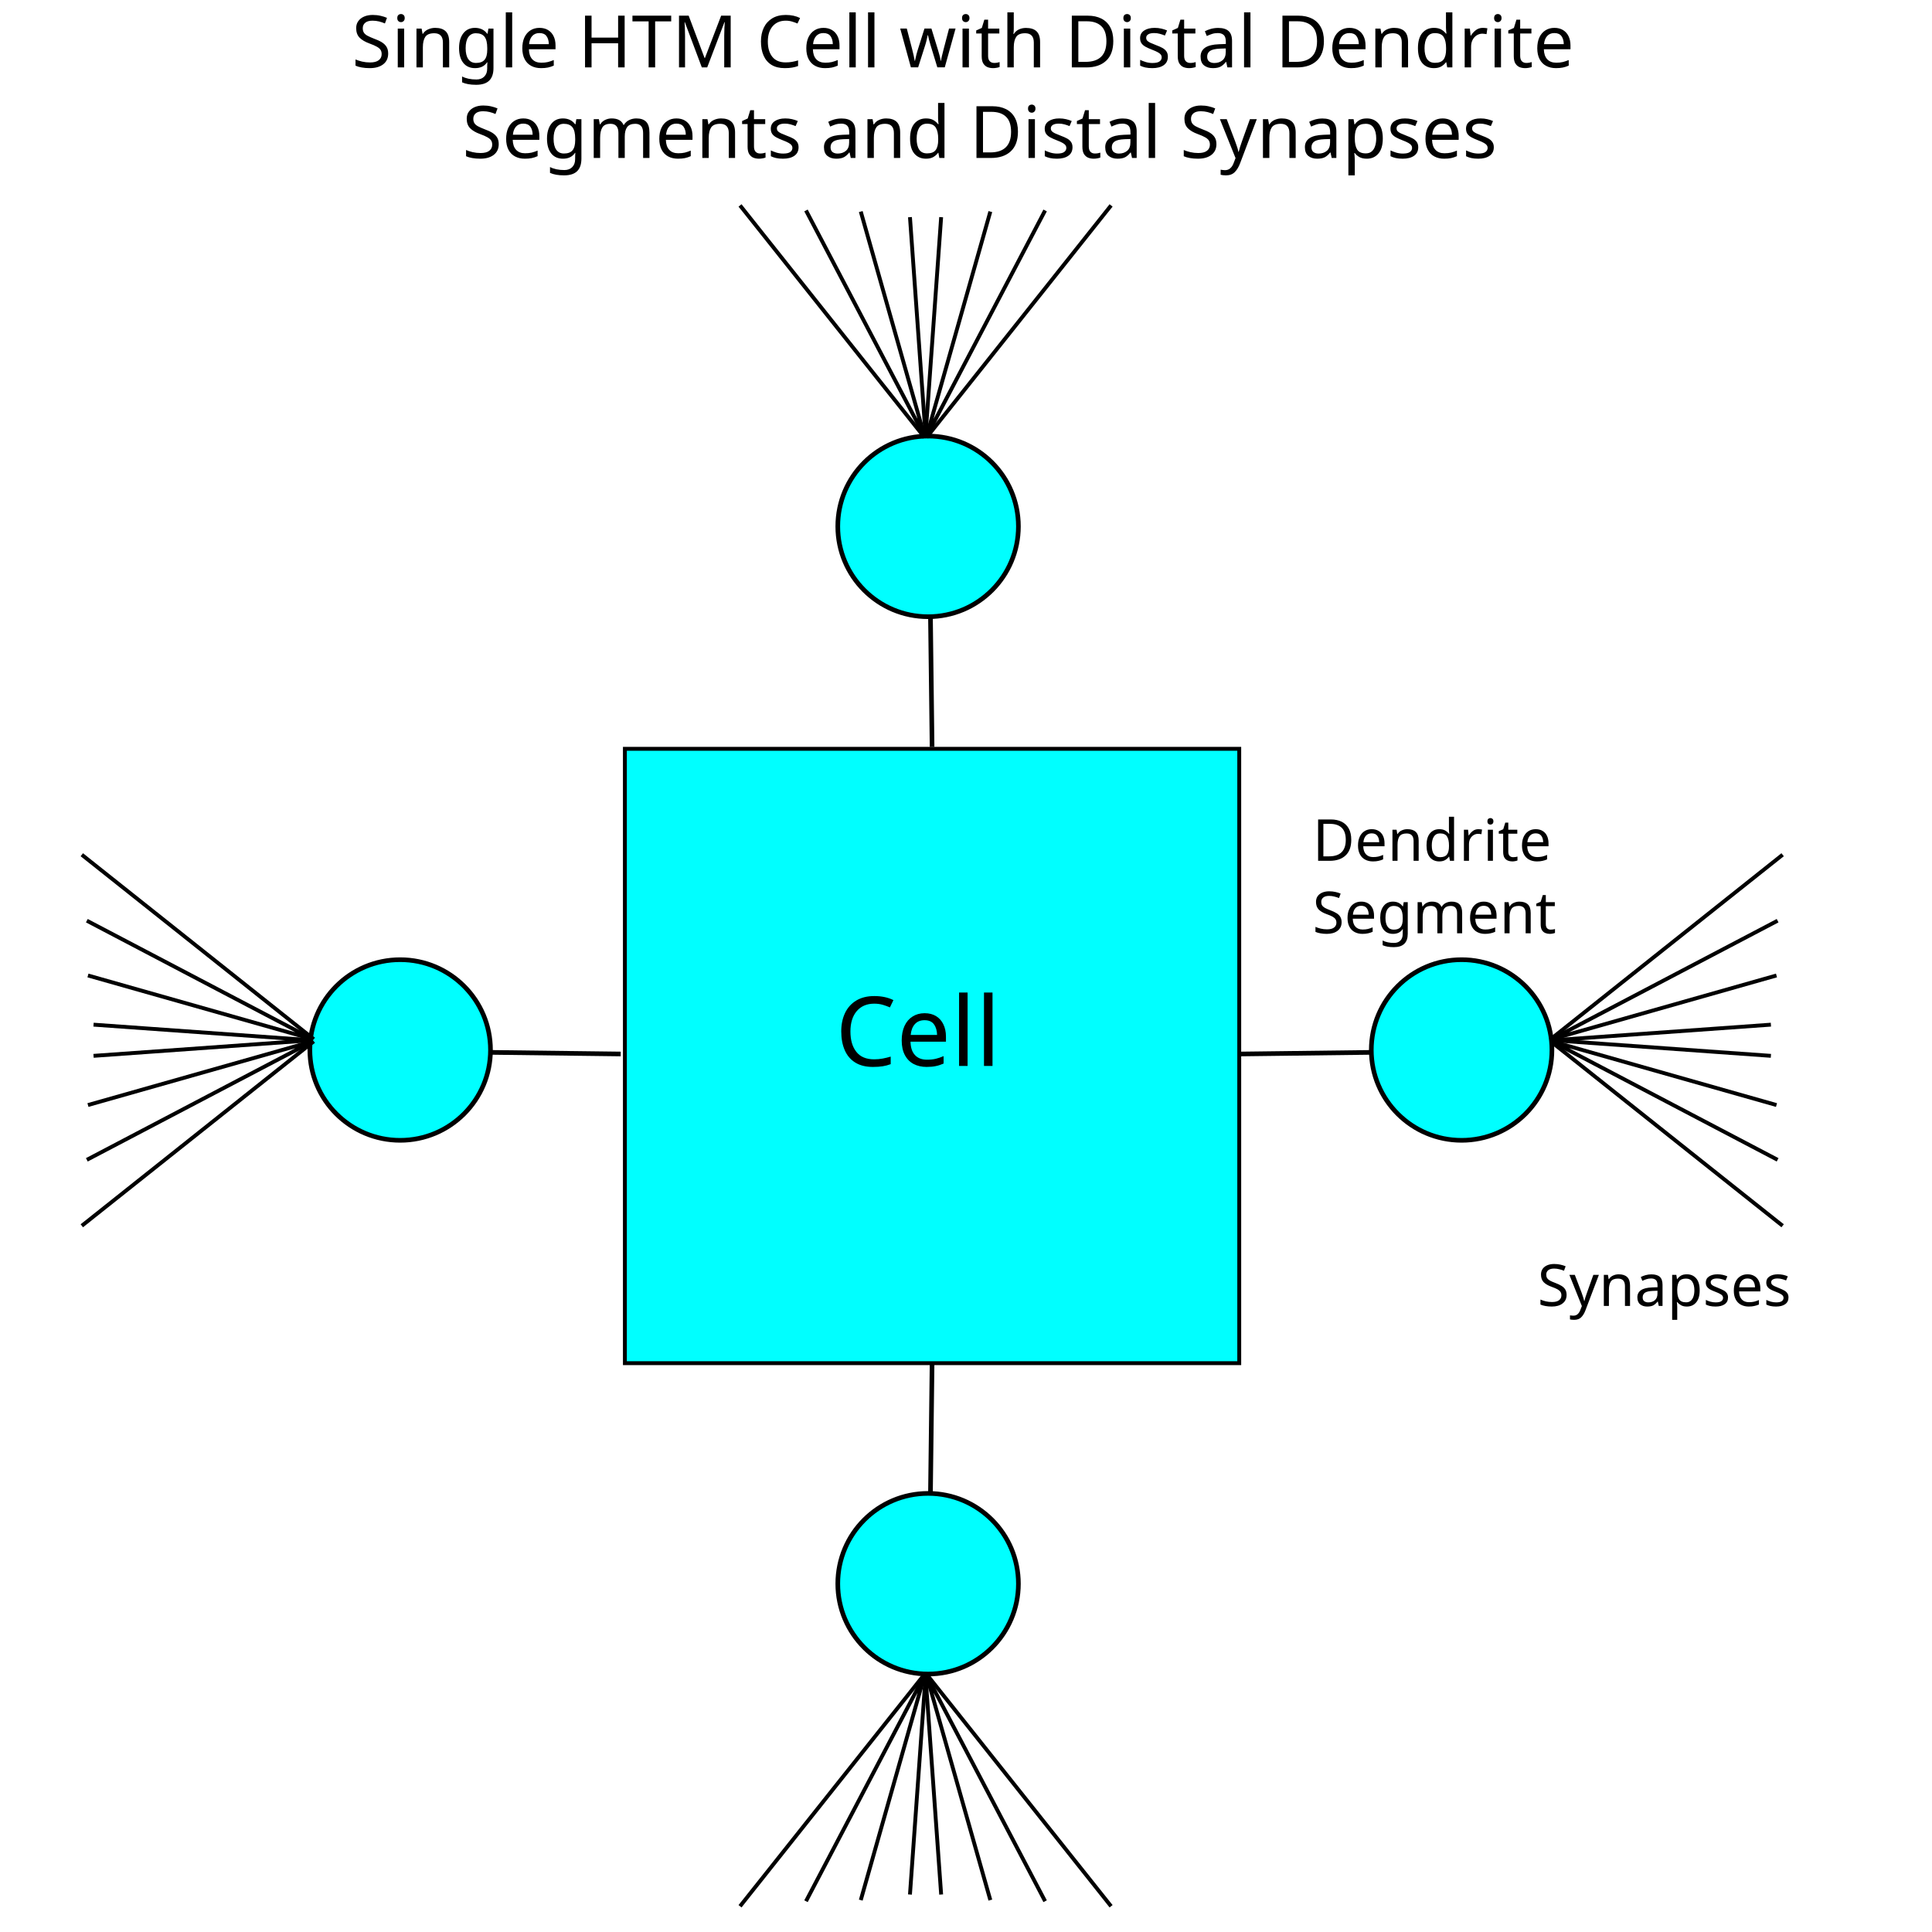
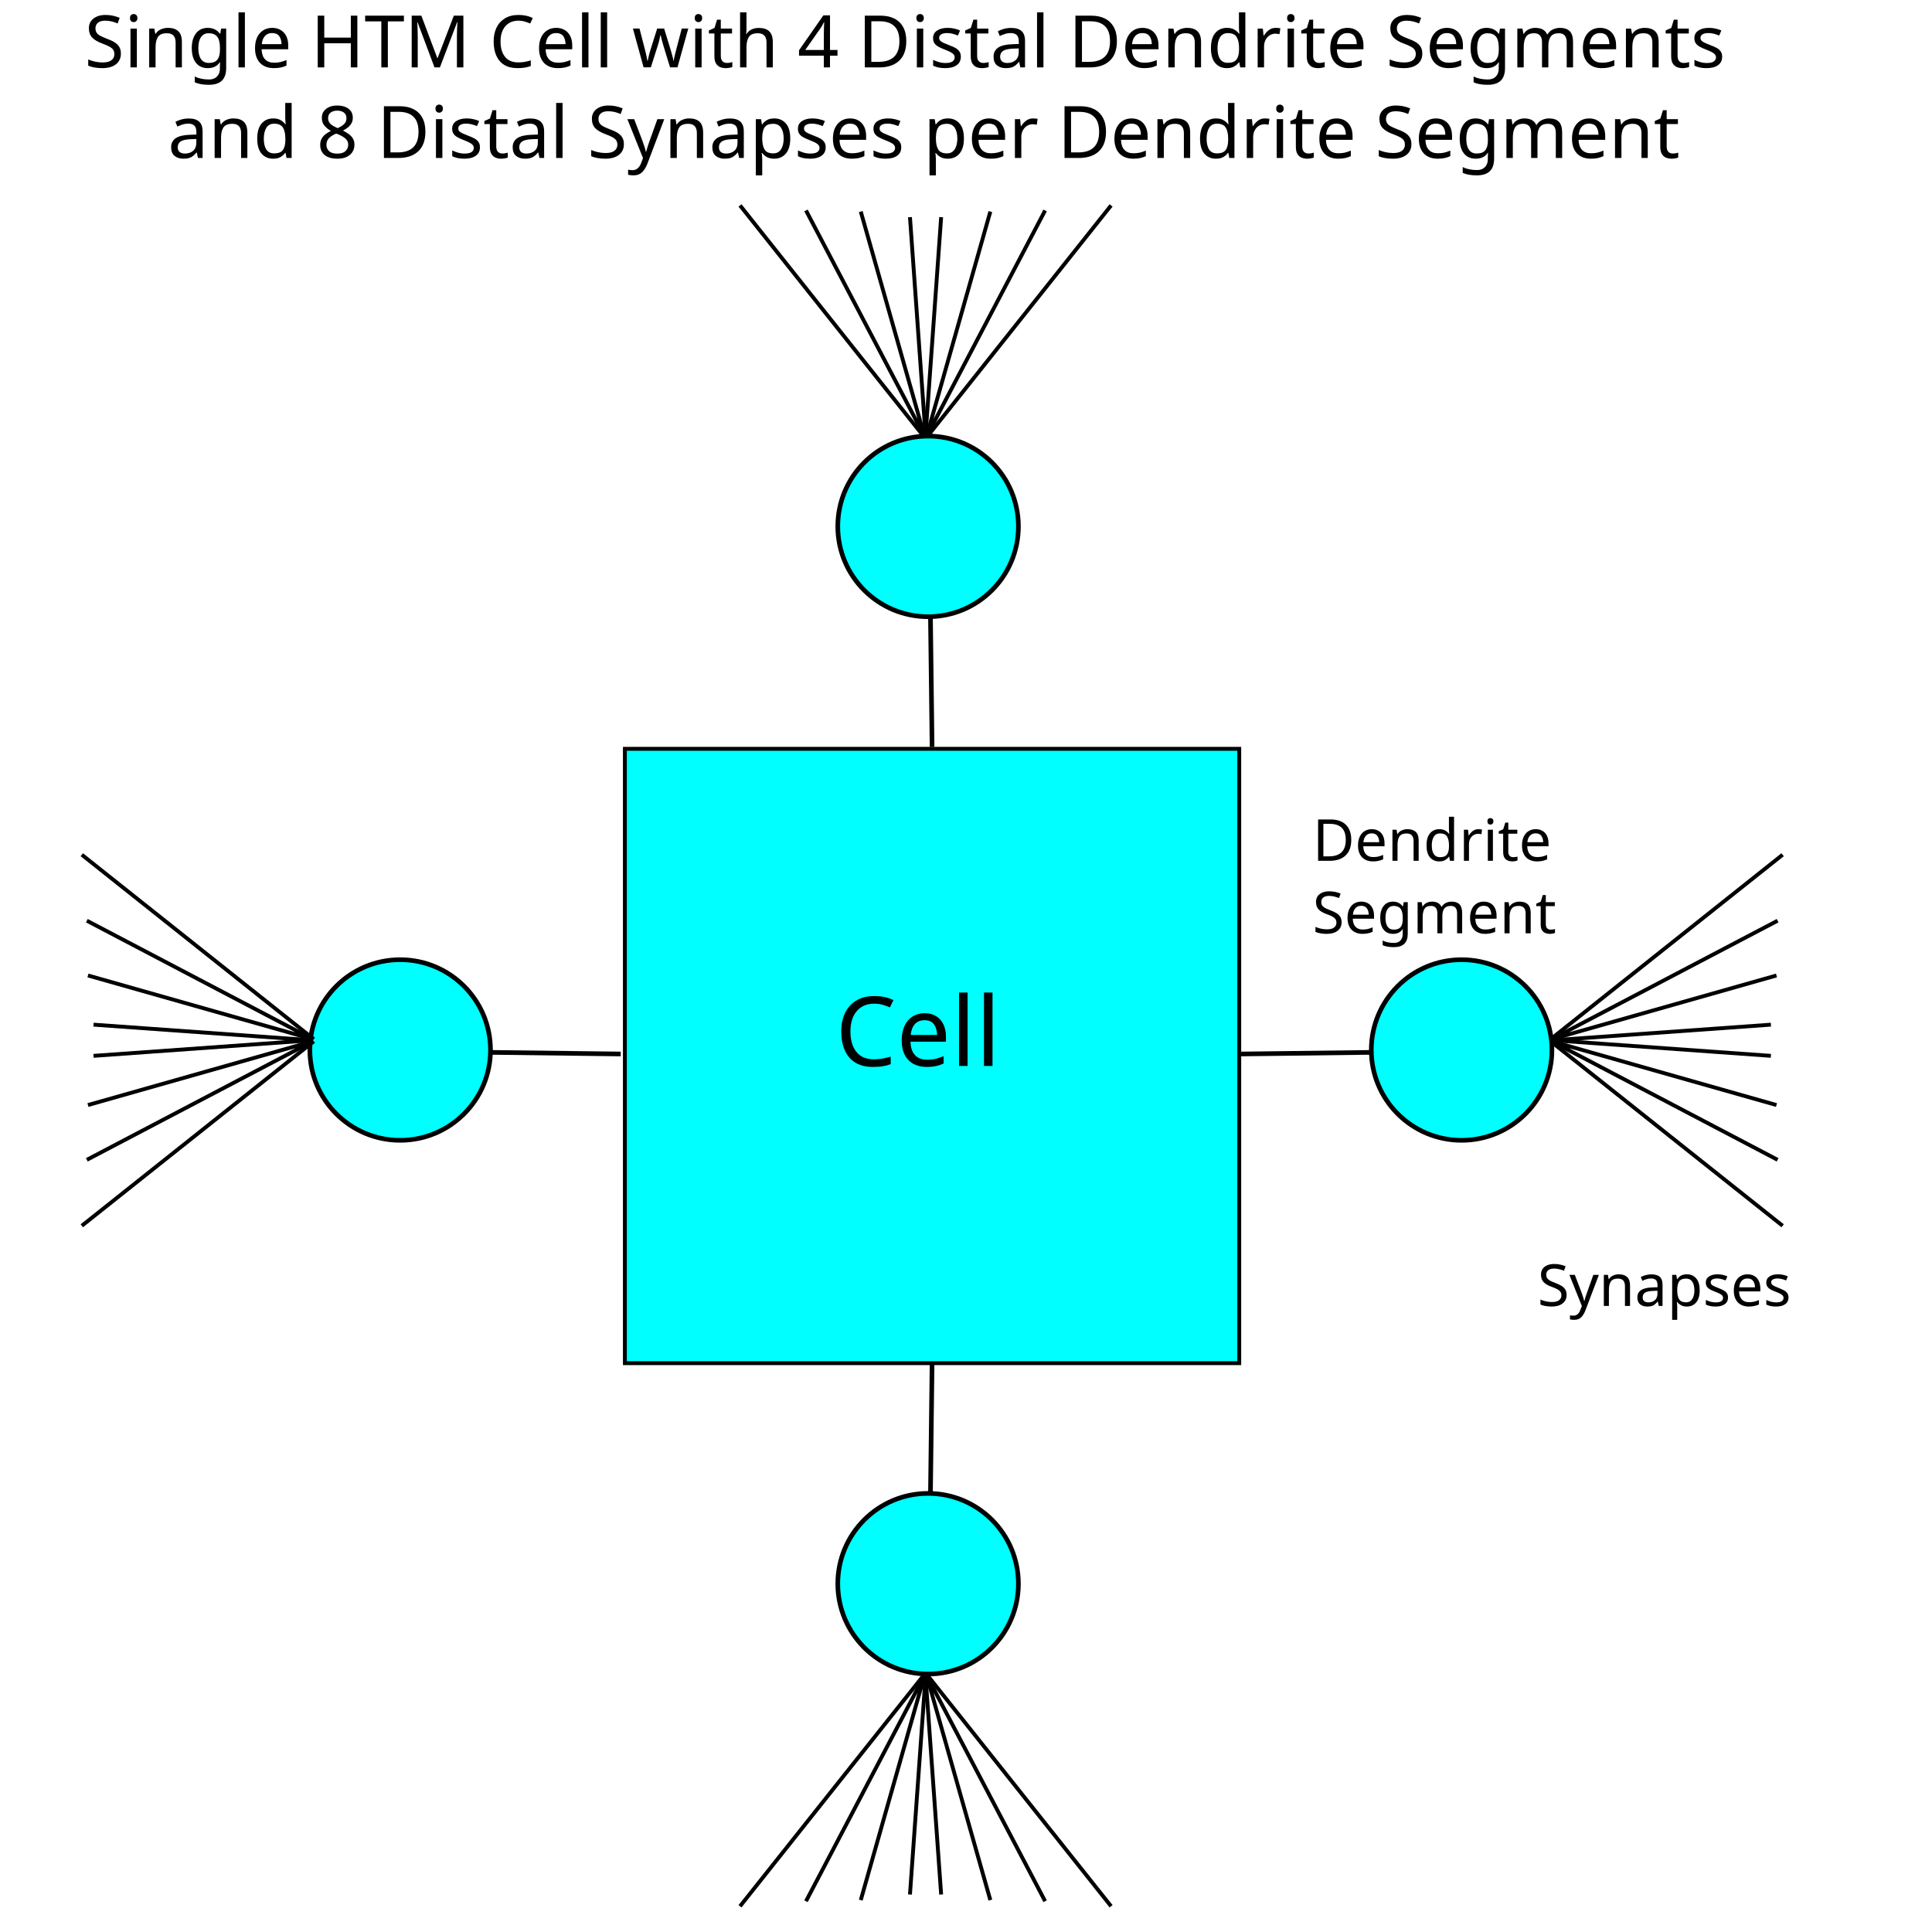
<svg xmlns="http://www.w3.org/2000/svg" width="500" height="500" viewBox="0 0 500 500" id="svg2" version="1.1">
  <defs id="defs4" />
  <g id="layer1" transform="translate(0,-552.3622)">
    <rect style="fill:#00ffff;fill-rule:evenodd;stroke:#000000;stroke-width:1.004;stroke-linecap:butt;stroke-linejoin:miter;stroke-miterlimit:4;stroke-dasharray:none;stroke-opacity:1" id="HTMCell" width="158.996" height="158.996" x="161.72" y="746.154" />
    <g id="g4173" transform="matrix(2.399719,0,0,2.399719,-455.727,-531.8478)">
      <path id="path4169" d="m 290.429,532.359 -0.182,-14.747 0,0 0,0" style="fill:none;fill-rule:evenodd;stroke:#000000;stroke-width:0.5;stroke-linecap:butt;stroke-linejoin:miter;stroke-miterlimit:4;stroke-dasharray:none;stroke-opacity:1" />
      <circle r="9.74" cy="508.576" cx="290" id="DistDendrite" style="fill:#00ffff;stroke:#000000;stroke-width:0.5;stroke-miterlimit:4;stroke-dasharray:none;stroke-opacity:1" />
    </g>
    <text xml:space="preserve" style="font-style:normal;font-variant:normal;font-weight:normal;font-stretch:normal;font-size:25px;line-height:125%;font-family:sans-serif;-inkscape-font-specification:'sans-serif, Normal';text-align:start;letter-spacing:0px;word-spacing:0px;writing-mode:lr-tb;text-anchor:start;fill:#000000;fill-opacity:1;stroke:none;stroke-width:1px;stroke-linecap:butt;stroke-linejoin:miter;stroke-opacity:1" x="216.183" y="828.238" id="text4219">
      <tspan id="tspan4223" x="216.183" y="828.238">Cell</tspan>
    </text>
    <text xml:space="preserve" style="font-style:normal;font-variant:normal;font-weight:normal;font-stretch:normal;font-size:15px;line-height:125%;font-family:sans-serif;-inkscape-font-specification:'sans-serif, Normal';text-align:start;letter-spacing:0px;word-spacing:0px;writing-mode:lr-tb;text-anchor:start;fill:#000000;fill-opacity:1;stroke:none;stroke-width:1px;stroke-linecap:butt;stroke-linejoin:miter;stroke-opacity:1" x="339.676" y="775.141" id="text4246">
      <tspan id="tspan4466" x="339.676" y="775.141">Dendrite</tspan>
      <tspan id="tspan4468" x="339.676" y="793.891">Segment</tspan>
    </text>
    <flowRoot xml:space="preserve" id="flowRoot4252" style="font-style:normal;font-variant:normal;font-weight:normal;font-stretch:normal;font-size:15px;line-height:125%;font-family:sans-serif;-inkscape-font-specification:'sans-serif, Normal';text-align:start;letter-spacing:0px;word-spacing:0px;writing-mode:lr-tb;text-anchor:start;fill:#000000;fill-opacity:1;stroke:none;stroke-width:1px;stroke-linecap:butt;stroke-linejoin:miter;stroke-opacity:1" transform="translate(51.21806,620.2203)">
      <flowRegion id="flowRegion4254">
        <rect id="rect4256" width="1.903" height="87.538" x="112.277" y="-275.567" />
      </flowRegion>
      <flowPara id="flowPara4258" />
    </flowRoot>
    <g id="g4173-5" transform="matrix(2.399719,0,0,-2.399719,-455.727,2182.667)">
      <path id="path4169-3" d="m 290.429,532.359 -0.182,-14.747 0,0 0,0" style="fill:none;fill-rule:evenodd;stroke:#000000;stroke-width:0.5;stroke-linecap:butt;stroke-linejoin:miter;stroke-miterlimit:4;stroke-dasharray:none;stroke-opacity:1" />
      <circle r="9.74" cy="508.576" cx="290" id="DistDendrite-3" style="fill:#00ffff;stroke:#000000;stroke-width:0.5;stroke-miterlimit:4;stroke-dasharray:none;stroke-opacity:1" />
    </g>
    <g id="g4173-8" transform="matrix(0,2.399719,2.399719,0,-1116.873,128.1841)">
      <path id="path4169-2" d="m 290.429,532.359 -0.182,-14.747 0,0 0,0" style="fill:none;fill-rule:evenodd;stroke:#000000;stroke-width:0.5;stroke-linecap:butt;stroke-linejoin:miter;stroke-miterlimit:4;stroke-dasharray:none;stroke-opacity:1" />
      <circle r="9.74" cy="508.576" cx="290" id="DistDendrite-2" style="fill:#00ffff;stroke:#000000;stroke-width:0.5;stroke-miterlimit:4;stroke-dasharray:none;stroke-opacity:1" />
    </g>
    <g id="g4173-8-8" transform="matrix(0,2.399719,-2.399719,0,1598.704,128.1841)">
      <path id="path4169-2-7" d="m 290.429,532.359 -0.182,-14.747 0,0 0,0" style="fill:none;fill-rule:evenodd;stroke:#000000;stroke-width:0.5;stroke-linecap:butt;stroke-linejoin:miter;stroke-miterlimit:4;stroke-dasharray:none;stroke-opacity:1" />
      <circle r="9.74" cy="508.576" cx="290" id="DistDendrite-2-0" style="fill:#00ffff;stroke:#000000;stroke-width:0.5;stroke-miterlimit:4;stroke-dasharray:none;stroke-opacity:1" />
    </g>
    <g id="g4510" transform="translate(71.42857,-57.86618)">
      <g transform="translate(4.382619,20.66092)" id="g4411">
        <path style="fill:none;fill-rule:evenodd;stroke:#000000;stroke-width:1px;stroke-linecap:butt;stroke-linejoin:miter;stroke-opacity:1" d="m 325.497,858.511 60.036,-47.74 0,0 0,0" id="path4399" />
        <path style="fill:none;fill-rule:evenodd;stroke:#000000;stroke-width:1px;stroke-linecap:butt;stroke-linejoin:miter;stroke-opacity:1" d="m 384.231,827.841 0,0 0,0 -58.445,30.669 58.156,-16.492" id="path4407" />
        <path style="fill:none;fill-rule:evenodd;stroke:#000000;stroke-width:1px;stroke-linecap:butt;stroke-linejoin:miter;stroke-opacity:1" d="m 325.787,858.8 56.709,-4.051" id="path4409" />
      </g>
      <g id="g4411-0" transform="matrix(1,0,0,-1,4.382615,1738.23)">
        <path style="fill:none;fill-rule:evenodd;stroke:#000000;stroke-width:1px;stroke-linecap:butt;stroke-linejoin:miter;stroke-opacity:1" d="m 325.497,858.511 60.036,-47.74 0,0 0,0" id="path4399-4" />
        <path style="fill:none;fill-rule:evenodd;stroke:#000000;stroke-width:1px;stroke-linecap:butt;stroke-linejoin:miter;stroke-opacity:1" d="m 384.231,827.841 0,0 0,0 -58.445,30.669 58.156,-16.492" id="path4407-4" />
        <path style="fill:none;fill-rule:evenodd;stroke:#000000;stroke-width:1px;stroke-linecap:butt;stroke-linejoin:miter;stroke-opacity:1" d="m 325.787,858.8 56.709,-4.051" id="path4409-5" />
      </g>
    </g>
    <text xml:space="preserve" style="font-style:normal;font-variant:normal;font-weight:normal;font-stretch:normal;font-size:15px;line-height:125%;font-family:sans-serif;-inkscape-font-specification:'sans-serif, Normal';text-align:start;letter-spacing:0px;word-spacing:0px;writing-mode:lr-tb;text-anchor:start;fill:#000000;fill-opacity:1;stroke:none;stroke-width:1px;stroke-linecap:butt;stroke-linejoin:miter;stroke-opacity:1" x="397.902" y="890.341" id="text4246-3">
      <tspan id="tspan4464" x="397.902" y="890.341">Synapses</tspan>
    </text>
-     <text xml:space="preserve" style="font-style:normal;font-variant:normal;font-weight:normal;font-stretch:normal;font-size:18.75px;line-height:125%;font-family:sans-serif;-inkscape-font-specification:'sans-serif, Normal';text-align:center;letter-spacing:0px;word-spacing:0px;writing-mode:lr-tb;text-anchor:middle;fill:#000000;fill-opacity:1;stroke:none;stroke-width:1px;stroke-linecap:butt;stroke-linejoin:miter;stroke-opacity:1" x="265.737" y="569.809" id="text4219-1">
-       <tspan id="tspan4490" x="268.722" y="569.809">Single HTM Cell with Distal Dendrite </tspan>
-       <tspan id="tspan4492" x="265.737" y="593.246">Segments and Distal Synapses</tspan>
+     <text xml:space="preserve" style="font-style:normal;font-variant:normal;font-weight:normal;font-stretch:normal;font-size:18.75px;line-height:125%;font-family:sans-serif;-inkscape-font-specification:'sans-serif, Normal';text-align:center;letter-spacing:0px;word-spacing:0px;writing-mode:lr-tb;text-anchor:middle;fill:#000000;fill-opacity:1;stroke:none;stroke-width:1px;stroke-linecap:butt;stroke-linejoin:miter;stroke-opacity:1" x="251.27" y="569.809" id="text4219-1">
+       <tspan id="tspan4637" x="251.27" y="569.809">Single HTM Cell with 4 Distal Dendrite Segments</tspan>
+       <tspan id="tspan4639" x="251.27" y="593.246">and 8 Distal Synapses per Dendrite Segment</tspan>
    </text>
    <g transform="matrix(-1,0,0,1,411.0879,-57.86618)" id="g4510-2">
      <g transform="translate(4.382619,20.66092)" id="g4411-2">
        <path style="fill:none;fill-rule:evenodd;stroke:#000000;stroke-width:1px;stroke-linecap:butt;stroke-linejoin:miter;stroke-opacity:1" d="m 325.497,858.511 60.036,-47.74 0,0 0,0" id="path4399-1" />
        <path style="fill:none;fill-rule:evenodd;stroke:#000000;stroke-width:1px;stroke-linecap:butt;stroke-linejoin:miter;stroke-opacity:1" d="m 384.231,827.841 0,0 0,0 -58.445,30.669 58.156,-16.492" id="path4407-5" />
        <path style="fill:none;fill-rule:evenodd;stroke:#000000;stroke-width:1px;stroke-linecap:butt;stroke-linejoin:miter;stroke-opacity:1" d="m 325.787,858.8 56.709,-4.051" id="path4409-0" />
      </g>
      <g id="g4411-0-7" transform="matrix(1,0,0,-1,4.382615,1738.23)">
        <path style="fill:none;fill-rule:evenodd;stroke:#000000;stroke-width:1px;stroke-linecap:butt;stroke-linejoin:miter;stroke-opacity:1" d="m 325.497,858.511 60.036,-47.74 0,0 0,0" id="path4399-4-2" />
        <path style="fill:none;fill-rule:evenodd;stroke:#000000;stroke-width:1px;stroke-linecap:butt;stroke-linejoin:miter;stroke-opacity:1" d="m 384.231,827.841 0,0 0,0 -58.445,30.669 58.156,-16.492" id="path4407-4-2" />
        <path style="fill:none;fill-rule:evenodd;stroke:#000000;stroke-width:1px;stroke-linecap:butt;stroke-linejoin:miter;stroke-opacity:1" d="m 325.787,858.8 56.709,-4.051" id="path4409-5-2" />
      </g>
    </g>
    <g transform="matrix(0,-1,-1,0,1118.979,995.4428)" id="g4510-2-8">
      <g transform="translate(4.382619,20.66092)" id="g4411-2-8">
        <path style="fill:none;fill-rule:evenodd;stroke:#000000;stroke-width:1px;stroke-linecap:butt;stroke-linejoin:miter;stroke-opacity:1" d="m 325.497,858.511 60.036,-47.74 0,0 0,0" id="path4399-1-8" />
        <path style="fill:none;fill-rule:evenodd;stroke:#000000;stroke-width:1px;stroke-linecap:butt;stroke-linejoin:miter;stroke-opacity:1" d="m 384.231,827.841 0,0 0,0 -58.445,30.669 58.156,-16.492" id="path4407-5-9" />
        <path style="fill:none;fill-rule:evenodd;stroke:#000000;stroke-width:1px;stroke-linecap:butt;stroke-linejoin:miter;stroke-opacity:1" d="m 325.787,858.8 56.709,-4.051" id="path4409-0-3" />
      </g>
      <g id="g4411-0-7-0" transform="matrix(1,0,0,-1,4.382615,1738.23)">
        <path style="fill:none;fill-rule:evenodd;stroke:#000000;stroke-width:1px;stroke-linecap:butt;stroke-linejoin:miter;stroke-opacity:1" d="m 325.497,858.511 60.036,-47.74 0,0 0,0" id="path4399-4-2-7" />
        <path style="fill:none;fill-rule:evenodd;stroke:#000000;stroke-width:1px;stroke-linecap:butt;stroke-linejoin:miter;stroke-opacity:1" d="m 384.231,827.841 0,0 0,0 -58.445,30.669 58.156,-16.492" id="path4407-4-2-7" />
        <path style="fill:none;fill-rule:evenodd;stroke:#000000;stroke-width:1px;stroke-linecap:butt;stroke-linejoin:miter;stroke-opacity:1" d="m 325.787,858.8 56.709,-4.051" id="path4409-5-2-3" />
      </g>
    </g>
    <g transform="matrix(0,1,-1,0,1118.979,655.7835)" id="g4510-2-8-4">
      <g transform="translate(4.382619,20.66092)" id="g4411-2-8-0">
        <path style="fill:none;fill-rule:evenodd;stroke:#000000;stroke-width:1px;stroke-linecap:butt;stroke-linejoin:miter;stroke-opacity:1" d="m 325.497,858.511 60.036,-47.74 0,0 0,0" id="path4399-1-8-4" />
        <path style="fill:none;fill-rule:evenodd;stroke:#000000;stroke-width:1px;stroke-linecap:butt;stroke-linejoin:miter;stroke-opacity:1" d="m 384.231,827.841 0,0 0,0 -58.445,30.669 58.156,-16.492" id="path4407-5-9-3" />
        <path style="fill:none;fill-rule:evenodd;stroke:#000000;stroke-width:1px;stroke-linecap:butt;stroke-linejoin:miter;stroke-opacity:1" d="m 325.787,858.8 56.709,-4.051" id="path4409-0-3-9" />
      </g>
      <g id="g4411-0-7-0-1" transform="matrix(1,0,0,-1,4.382615,1738.23)">
        <path style="fill:none;fill-rule:evenodd;stroke:#000000;stroke-width:1px;stroke-linecap:butt;stroke-linejoin:miter;stroke-opacity:1" d="m 325.497,858.511 60.036,-47.74 0,0 0,0" id="path4399-4-2-7-2" />
        <path style="fill:none;fill-rule:evenodd;stroke:#000000;stroke-width:1px;stroke-linecap:butt;stroke-linejoin:miter;stroke-opacity:1" d="m 384.231,827.841 0,0 0,0 -58.445,30.669 58.156,-16.492" id="path4407-4-2-7-6" />
        <path style="fill:none;fill-rule:evenodd;stroke:#000000;stroke-width:1px;stroke-linecap:butt;stroke-linejoin:miter;stroke-opacity:1" d="m 325.787,858.8 56.709,-4.051" id="path4409-5-2-3-5" />
      </g>
    </g>
  </g>
</svg>
